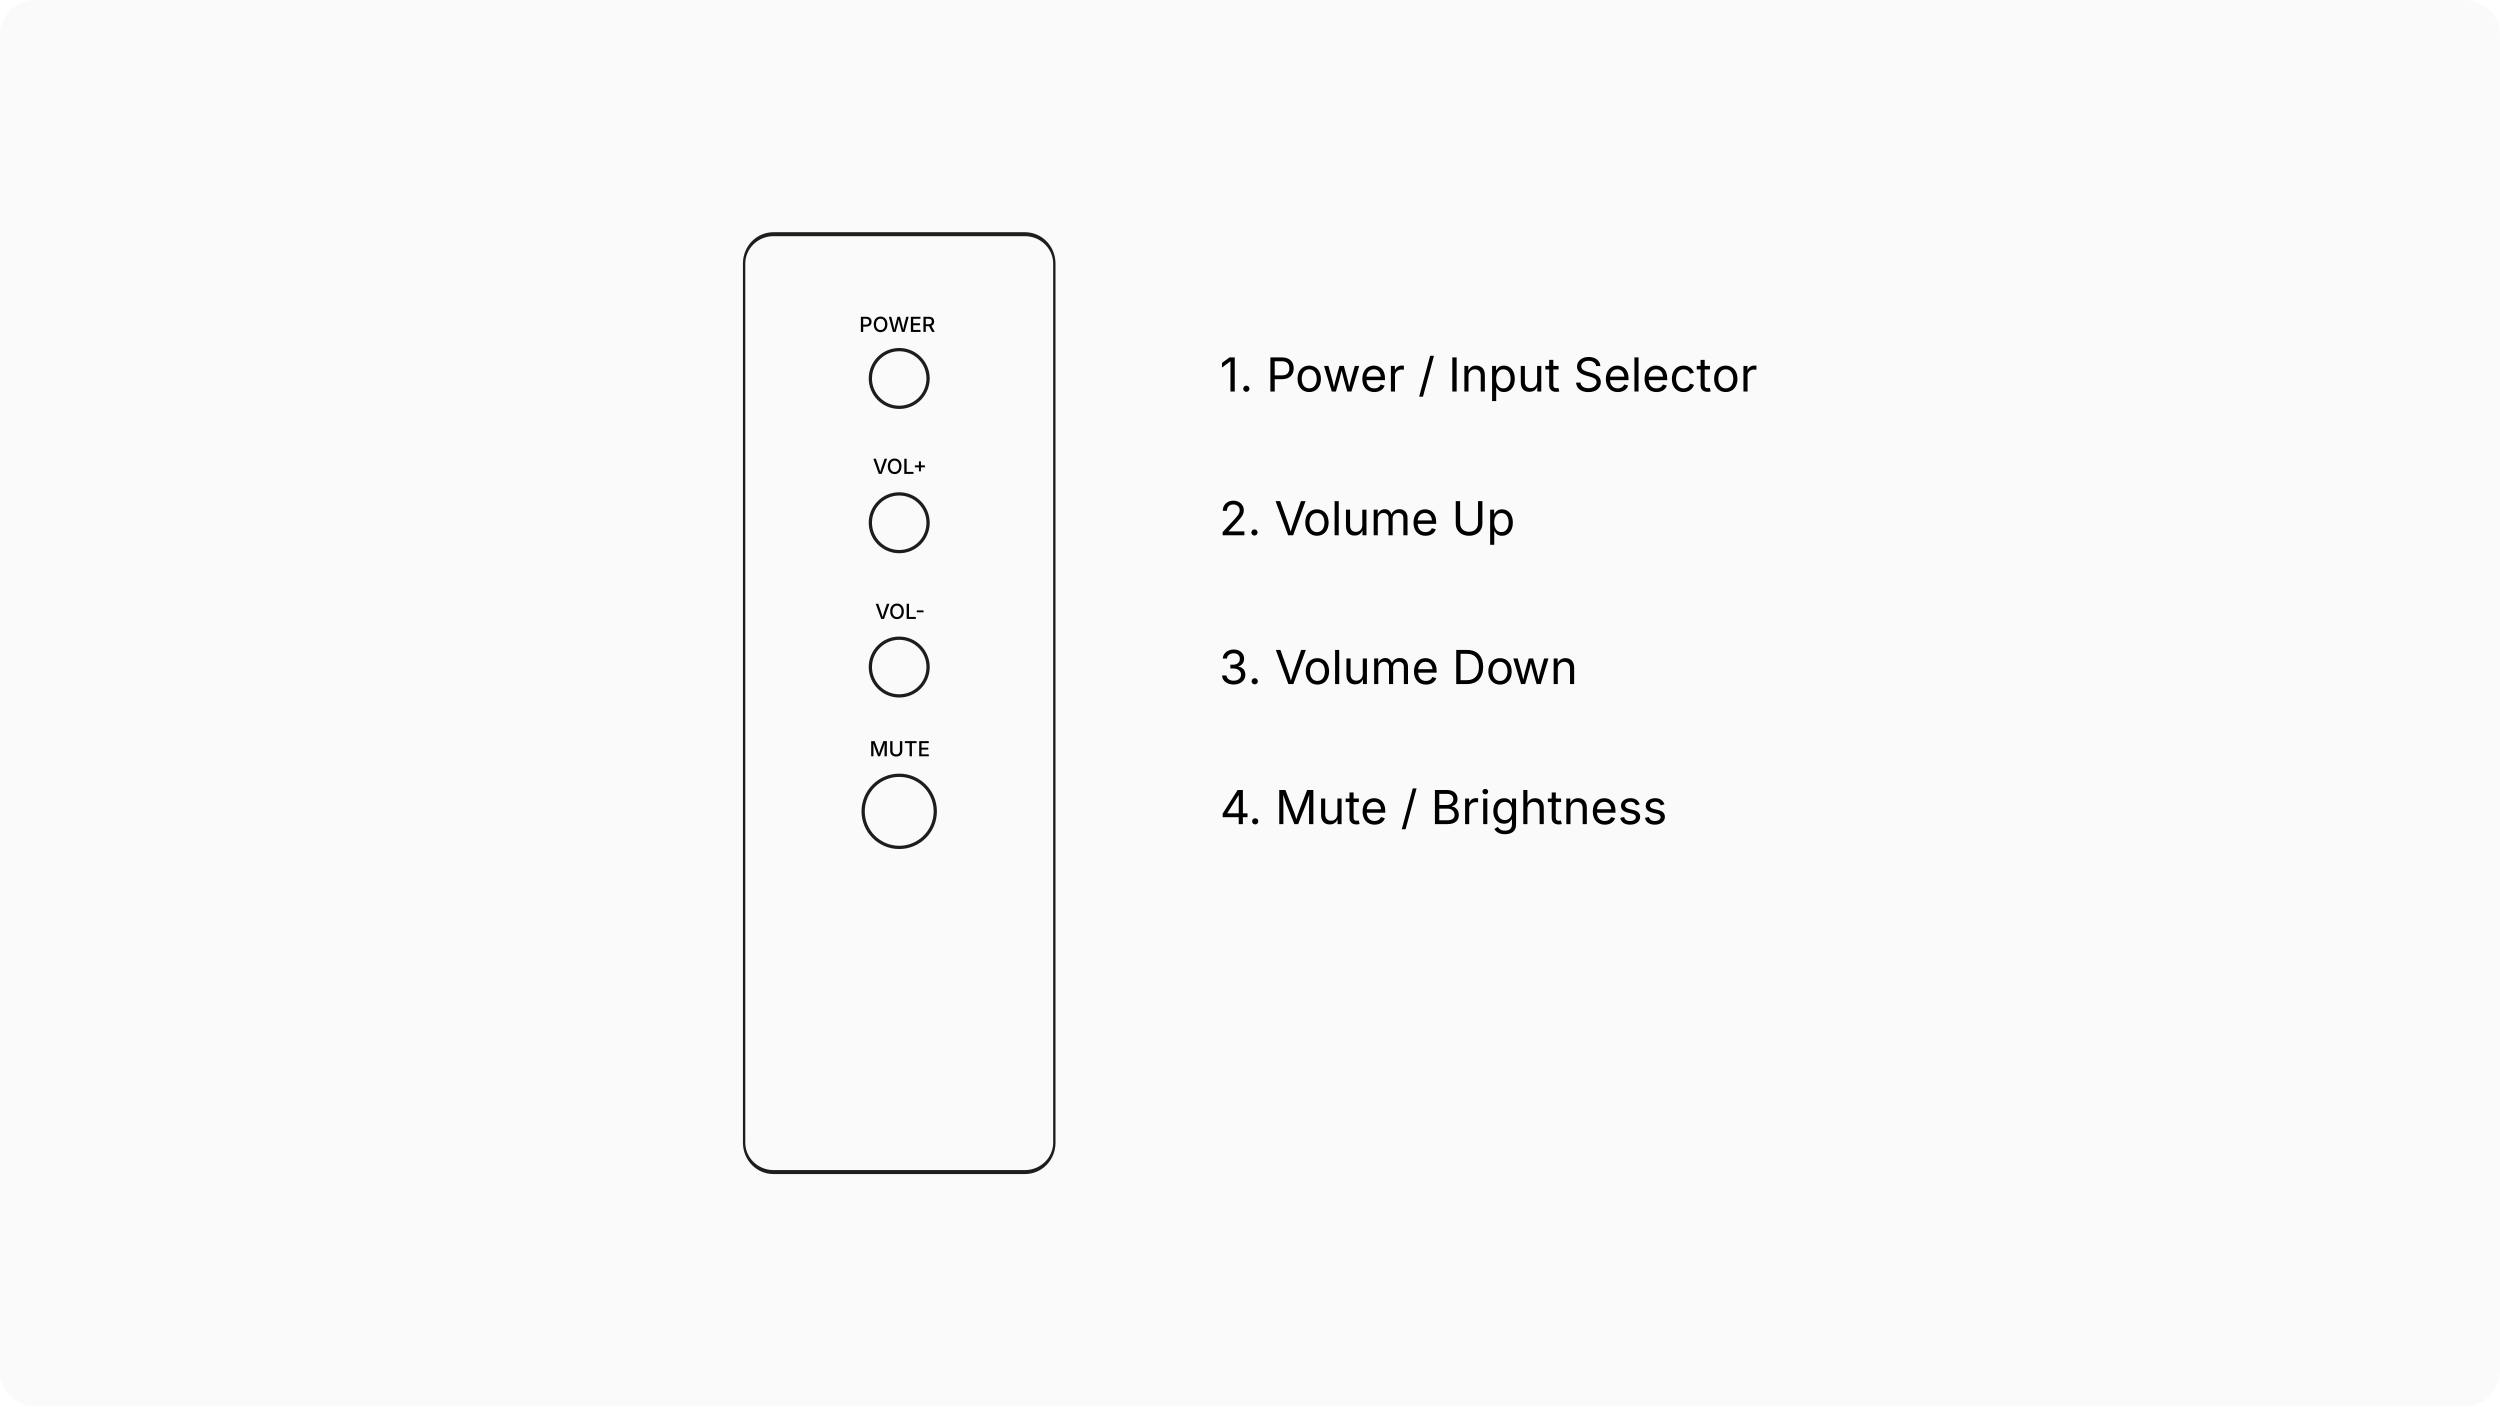
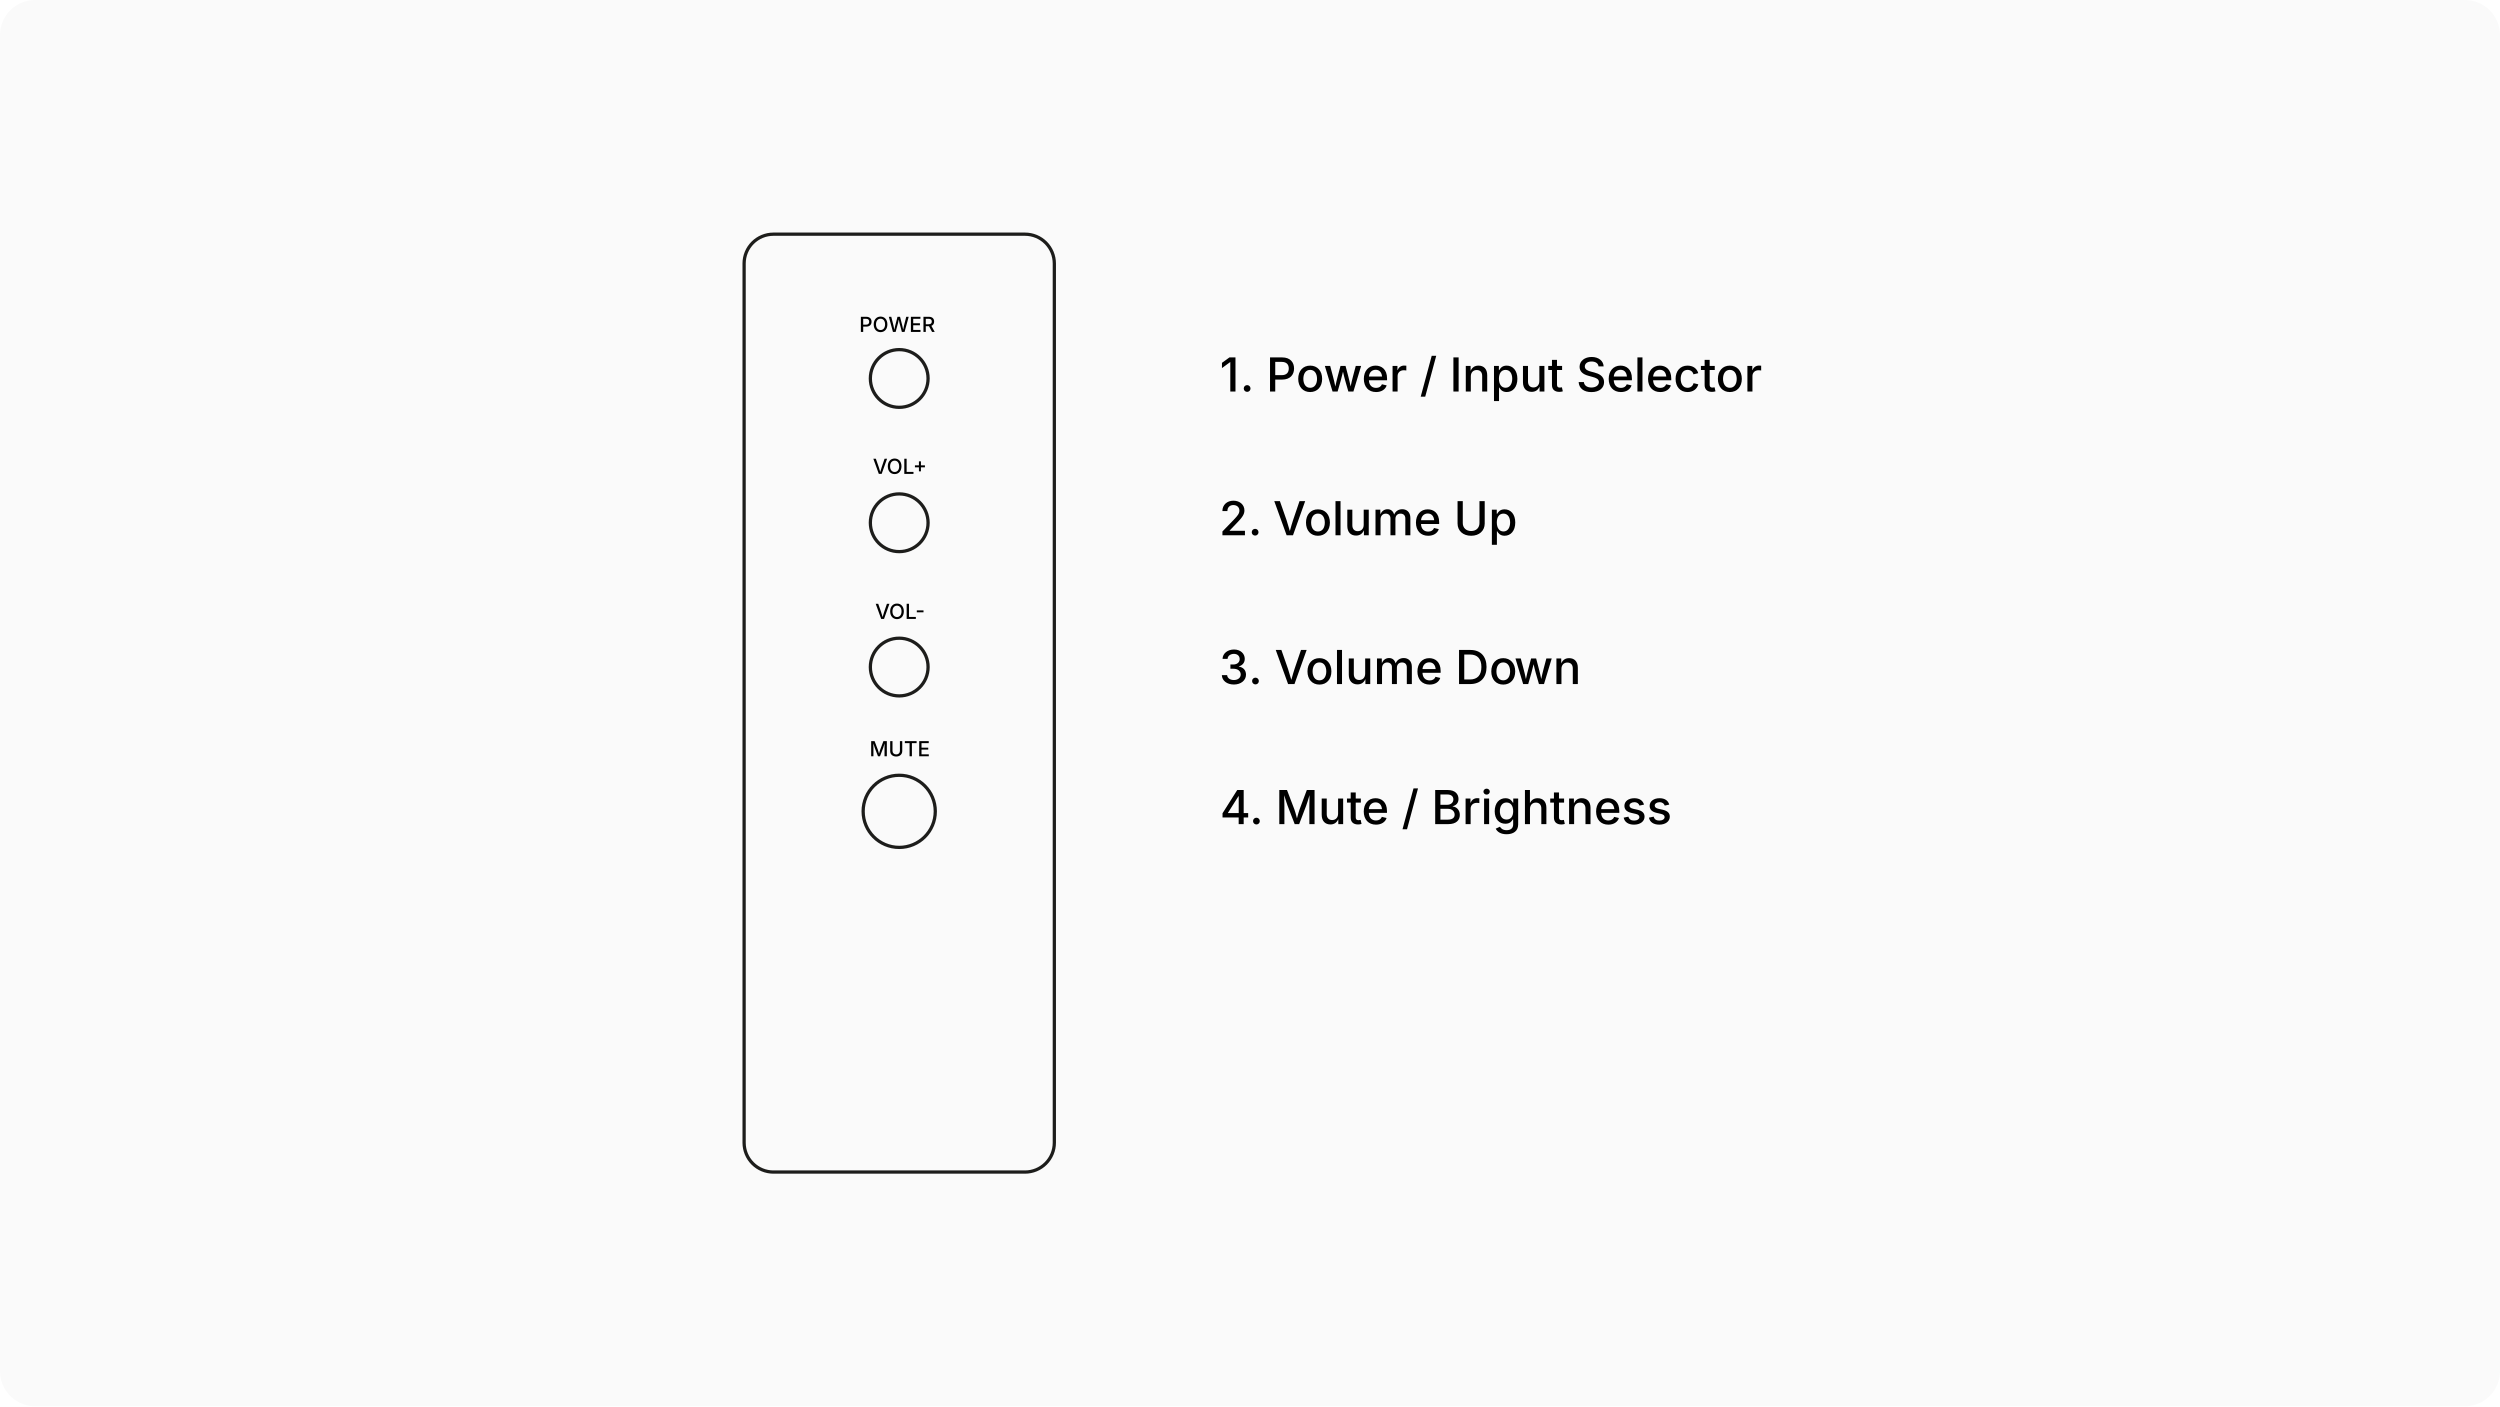
- <svg xmlns="http://www.w3.org/2000/svg" width="100%" height="100%" viewBox="0 0 1920 1080" version="1.1" xml:space="preserve" style="fill-rule:evenodd;clip-rule:evenodd;stroke-linecap:square;stroke-miterlimit:1.5;">
-   <g transform="matrix(1,0,0,0.986541,1.08002e-12,0)">
-     <path d="M1920,27.337C1920,12.249 1907.91,0 1893.03,0L26.969,0C12.085,0 0,12.249 0,27.337L0,1067.4C0,1082.48 12.085,1094.73 26.969,1094.73L1893.03,1094.73C1907.91,1094.73 1920,1082.48 1920,1067.4L1920,27.337Z" style="fill:rgb(250,250,250);" />
+ <svg xmlns="http://www.w3.org/2000/svg" width="100%" height="100%" viewBox="0 0 8000 4500" version="1.1" xml:space="preserve" style="fill-rule:evenodd;clip-rule:evenodd;stroke-linecap:square;stroke-miterlimit:1.5;">
+   <path d="M8000,112.372c0,-62.02 -50.352,-112.372 -112.372,-112.372l-7775.26,0c-62.02,0 -112.372,50.352 -112.372,112.372l0,4275.26c0,62.02 50.352,112.372 112.372,112.372l7775.26,-0c62.02,-0 112.372,-50.352 112.372,-112.372l0,-4275.26Z" style="fill:#fafafa;" />
+   <g id="description">
+     <text x="3903.34px" y="1252.88px" style="font-family:'Inter-Medium', 'Inter';font-weight:500;font-size:150px;">1<tspan x="3968.06px 4008.81px 4048.54px 4143.41px 4231.25px 4352.49px " y="1252.88px 1252.88px 1252.88px 1252.88px 1252.88px 1252.88px ">. Powe</tspan>r / Input Select<tspan x="5490.27px " y="1252.88px ">o</tspan>r</text>
+     <text x="3901.21px" y="1712.79px" style="font-family:'Inter-Medium', 'Inter';font-weight:500;font-size:150px;">2.<tspan x="4033.95px 4073.69px 4170.47px " y="1712.79px 1712.79px 1712.79px "> Vo</tspan>lume Up</text>
+     <text x="3901.42px" y="2189px" style="font-family:'Inter-Medium', 'Inter';font-weight:500;font-size:150px;">3<tspan x="3994.74px 4035.49px 4075.23px 4172.02px " y="2189px 2189px 2189px 2189px ">. Vo</tspan>lume Do<tspan x="4845.31px " y="2189px ">w</tspan>n</text>
+     <text x="3903.76px" y="2637.19px" style="font-family:'Inter-Medium', 'Inter';font-weight:500;font-size:150px;">4<tspan x="3997.78px 4038.53px " y="2637.19px 2637.19px ">. </tspan>Mut<tspan x="4357.01px " y="2637.19px ">e</tspan> / Brightness</text>
  </g>
-   <g id="description" transform="matrix(1,0,0,1,-21,0)">
-     <g transform="matrix(1,0,0,1,-124.679,192.024)">
-       <text x="1082.48px" y="108.667px" style="font-family:'Inter-Regular', 'Inter';font-size:36px;">1<tspan x="1097.67px " y="108.667px ">.</tspan> P<tspan x="1140.37px 1161.18px 1189.76px " y="108.667px 108.667px 108.667px ">owe</tspan>r / Input Select<tspan x="1460.28px " y="108.667px ">o</tspan>r</text>
+   <g id="gombfeliratok">
+     <text x="2749.41px" y="1062.23px" style="font-family:'Inter-Medium', 'Inter';font-weight:500;font-size:66.667px;">PO<tspan x="2842.62px " y="1062.23px ">W</tspan>ER</text>
+     <g transform="matrix(66.6667,0,0,66.6667,2921.56,1516.45)">
+       <path d="M0.285,-0.122l0,-0.48l0.096,-0l-0,0.48l-0.096,-0Zm-0.192,-0.193l0,-0.095l0.48,0l0,0.095l-0.48,0Z" style="fill-rule:nonzero;" />
    </g>
-     <g transform="matrix(1,0,0,1,-125.19,302.402)">
-       <text x="1082.48px" y="108.667px" style="font-family:'Inter-Regular', 'Inter';font-size:36px;">2. V<tspan x="1146.81px " y="108.667px ">o</tspan>lume Up</text>
+     <text x="2793.03px" y="1516.45px" style="font-family:'Inter-Medium', 'Inter';font-weight:500;font-size:66.667px;">V<tspan x="2837.28px " y="1516.45px ">O</tspan>L</text>
+     <g transform="matrix(66.6667,0,0,66.6667,2929.11,1980.57)">
+       <rect x="0.07" y="-0.41" width="0.322" height="0.092" style="fill-rule:nonzero;" />
    </g>
-     <g transform="matrix(1,0,0,1,-125.139,416.693)">
-       <text x="1082.48px" y="108.667px" style="font-family:'Inter-Regular', 'Inter';font-size:36px;">3<tspan x="1104.57px " y="108.667px ">.</tspan> V<tspan x="1147.12px " y="108.667px ">o</tspan>lume Do<tspan x="1307.12px " y="108.667px ">w</tspan>n</text>
+     <text x="2800.59px" y="1980.57px" style="font-family:'Inter-Medium', 'Inter';font-weight:500;font-size:66.667px;">V<tspan x="2844.83px " y="1980.57px ">O</tspan>L</text>
+     <text x="2782.37px" y="2420.16px" style="font-family:'Inter-Medium', 'Inter';font-weight:500;font-size:66.667px;">MUTE</text>
+   </g>
+   <g>
+     <g>
+       <path d="M3373.86,843.241c-0,-24.891 -9.895,-48.759 -27.506,-66.356c-17.584,-17.601 -41.471,-27.486 -66.348,-27.486l-805.023,-0c-24.877,-0 -48.765,9.885 -66.348,27.486c-17.612,17.597 -27.478,41.465 -27.478,66.356l-0,2813.48c-0,24.915 9.866,48.788 27.478,66.361c17.583,17.62 41.471,27.519 66.348,27.519l805.023,0c24.877,0 48.764,-9.899 66.348,-27.519c17.611,-17.573 27.506,-41.446 27.506,-66.361l-0,-2813.48Z" style="fill:none;stroke:#1d1d1b;stroke-width:10.44px;" />
    </g>
-     <g transform="matrix(1,0,0,1,-124.576,524.259)">
-       <text x="1082.48px" y="108.667px" style="font-family:'Inter-Regular', 'Inter';font-size:36px;">4<tspan x="1104.37px " y="108.667px ">.</tspan> Mut<tspan x="1190.22px " y="108.667px ">e</tspan> / Brightness</text>
+     <g>
+       <circle cx="2877.49" cy="1211.12" r="92.344" style="fill:none;stroke:#1d1d1b;stroke-width:10.44px;" />
    </g>
-   </g>
-   <g id="gombfeliratok" transform="matrix(1,0,0,1,0,-5)">
-     <g transform="matrix(1,0,0,1,-276.722,64.0387)">
-       <text x="936.581px" y="195.896px" style="font-family:'Inter-Medium', 'Inter';font-weight:500;font-size:16px;">PO<tspan x="958.951px " y="195.896px ">W</tspan>ER</text>
+     <g>
+       <circle cx="2877.49" cy="1672.84" r="92.344" style="fill:none;stroke:#1d1d1b;stroke-width:10.44px;" />
    </g>
-     <g transform="matrix(1,0,0,1,-266.253,173.053)">
-       <g transform="matrix(16,0,0,16,967.428,195.896)">
-         <path d="M0.285,-0.122L0.285,-0.602L0.381,-0.602L0.381,-0.122L0.285,-0.122ZM0.093,-0.315L0.093,-0.41L0.573,-0.41L0.573,-0.315L0.093,-0.315Z" style="fill-rule:nonzero;" />
-       </g>
-       <text x="936.581px" y="195.896px" style="font-family:'Inter-Medium', 'Inter';font-weight:500;font-size:16px;">V<tspan x="947.201px " y="195.896px ">O</tspan>L</text>
+     <g>
+       <circle cx="2877.49" cy="2134.56" r="92.344" style="fill:none;stroke:#1d1d1b;stroke-width:10.44px;" />
    </g>
-     <g transform="matrix(1,0,0,1,-264.441,284.44)">
-       <g transform="matrix(16,0,0,16,967.428,195.896)">
-         <rect x="0.07" y="-0.41" width="0.322" height="0.092" style="fill-rule:nonzero;" />
-       </g>
-       <text x="936.581px" y="195.896px" style="font-family:'Inter-Medium', 'Inter';font-weight:500;font-size:16px;">V<tspan x="947.201px " y="195.896px ">O</tspan>L</text>
-     </g>
-     <g transform="matrix(1,0,0,1,-268.812,389.942)">
-       <text x="936.581px" y="195.896px" style="font-family:'Inter-Medium', 'Inter';font-weight:500;font-size:16px;">MUTE</text>
-     </g>
-   </g>
-   <g transform="matrix(1,0,0,1,-168.19,-225.725)">
-     <g transform="matrix(0.678462,0,0,1.13679,-118.6,-116.402)">
-       <path d="M1616.18,478.985C1616.18,473.73 1612.68,468.691 1606.45,464.976C1600.23,461.26 1591.78,459.173 1582.98,459.173L1298.21,459.173C1289.41,459.173 1280.96,461.26 1274.74,464.976C1268.51,468.691 1265.02,473.73 1265.02,478.985L1265.02,1072.97C1265.02,1078.23 1268.51,1083.27 1274.74,1086.98C1280.96,1090.7 1289.41,1092.79 1298.21,1092.79L1582.98,1092.79C1591.78,1092.79 1600.23,1090.7 1606.45,1086.98C1612.68,1083.27 1616.18,1078.23 1616.18,1072.97L1616.18,478.985Z" style="fill:none;stroke:rgb(29,29,27);stroke-width:2.68px;" />
-     </g>
-     <g transform="matrix(0.310901,0,0,0.310901,423.877,343.397)">
-       <circle cx="1398.87" cy="556.436" r="71.285" style="fill:none;stroke:rgb(29,29,27);stroke-width:8.06px;" />
-     </g>
-     <g transform="matrix(0.310901,0,0,0.310901,423.877,454.209)">
-       <circle cx="1398.87" cy="556.436" r="71.285" style="fill:none;stroke:rgb(29,29,27);stroke-width:8.06px;" />
-     </g>
-     <g transform="matrix(0.310901,0,0,0.310901,423.877,565.022)">
-       <circle cx="1398.87" cy="556.436" r="71.285" style="fill:none;stroke:rgb(29,29,27);stroke-width:8.06px;" />
-     </g>
-     <g transform="matrix(0.388627,0,0,0.388627,315.15,632.586)">
-       <circle cx="1398.87" cy="556.436" r="71.285" style="fill:none;stroke:rgb(29,29,27);stroke-width:6.45px;" />
+     <g>
+       <circle cx="2877.49" cy="2596.28" r="115.43" style="fill:none;stroke:#1d1d1b;stroke-width:10.44px;" />
    </g>
  </g>
</svg>
